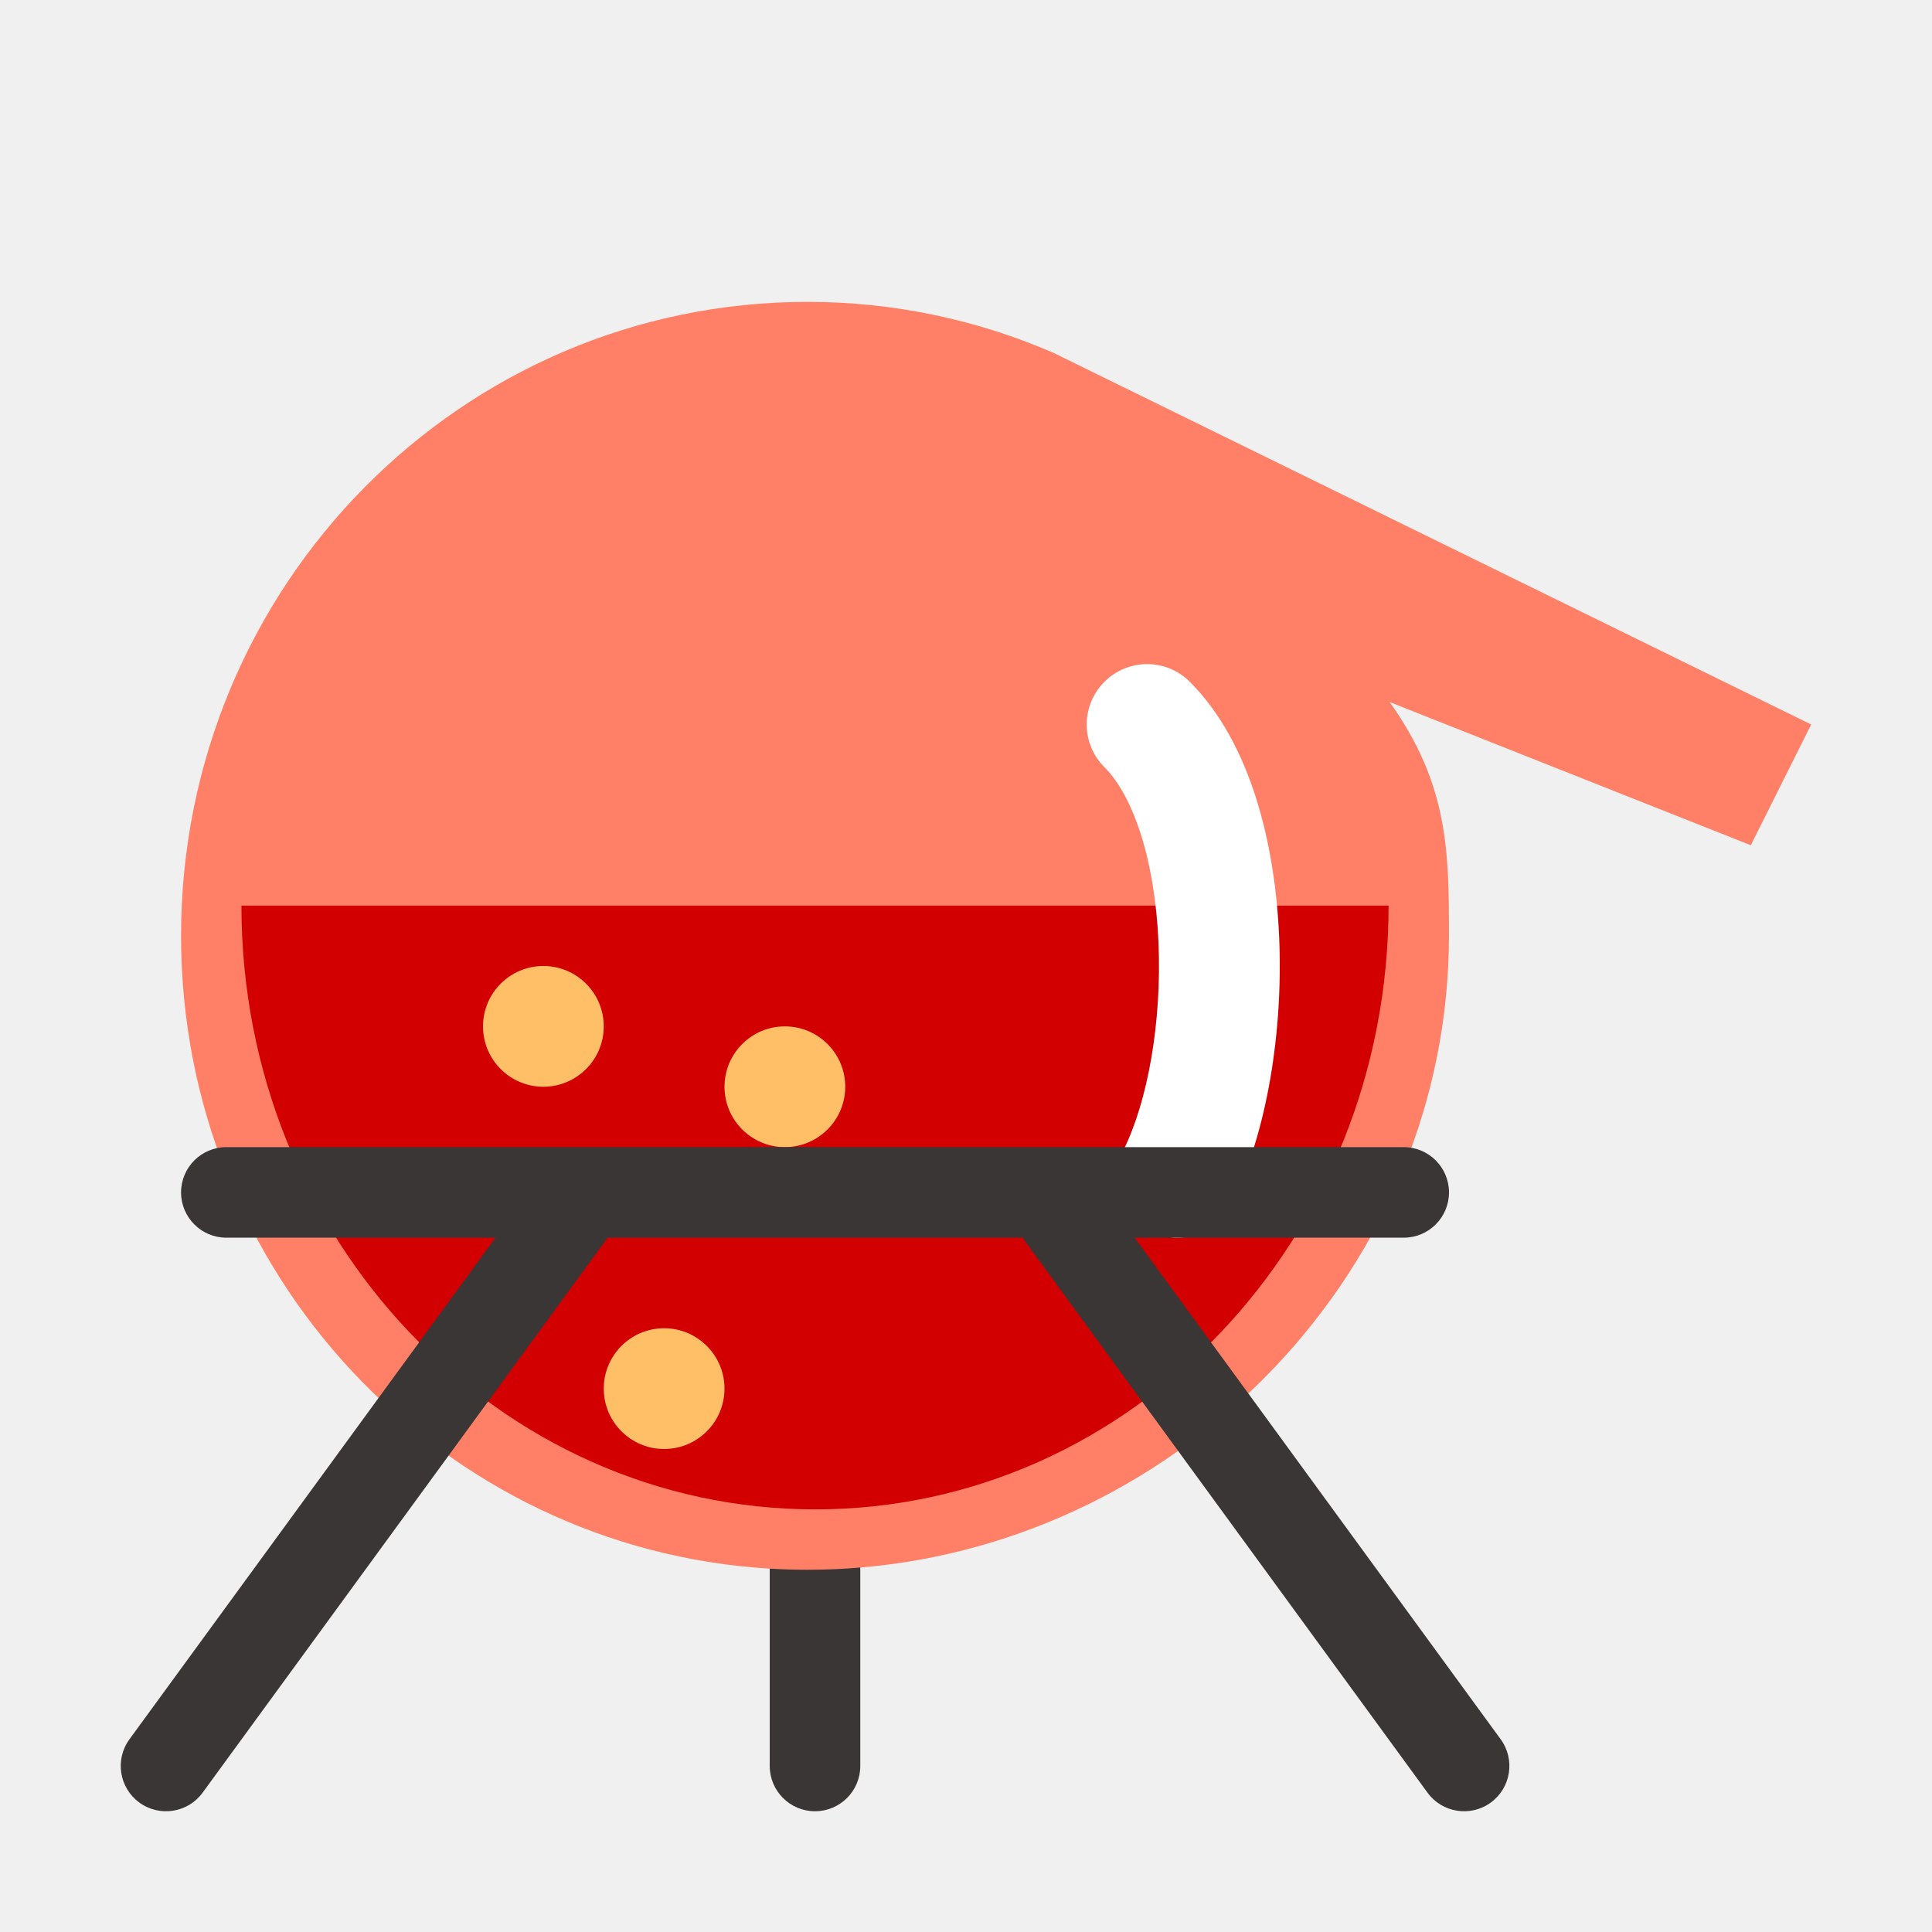
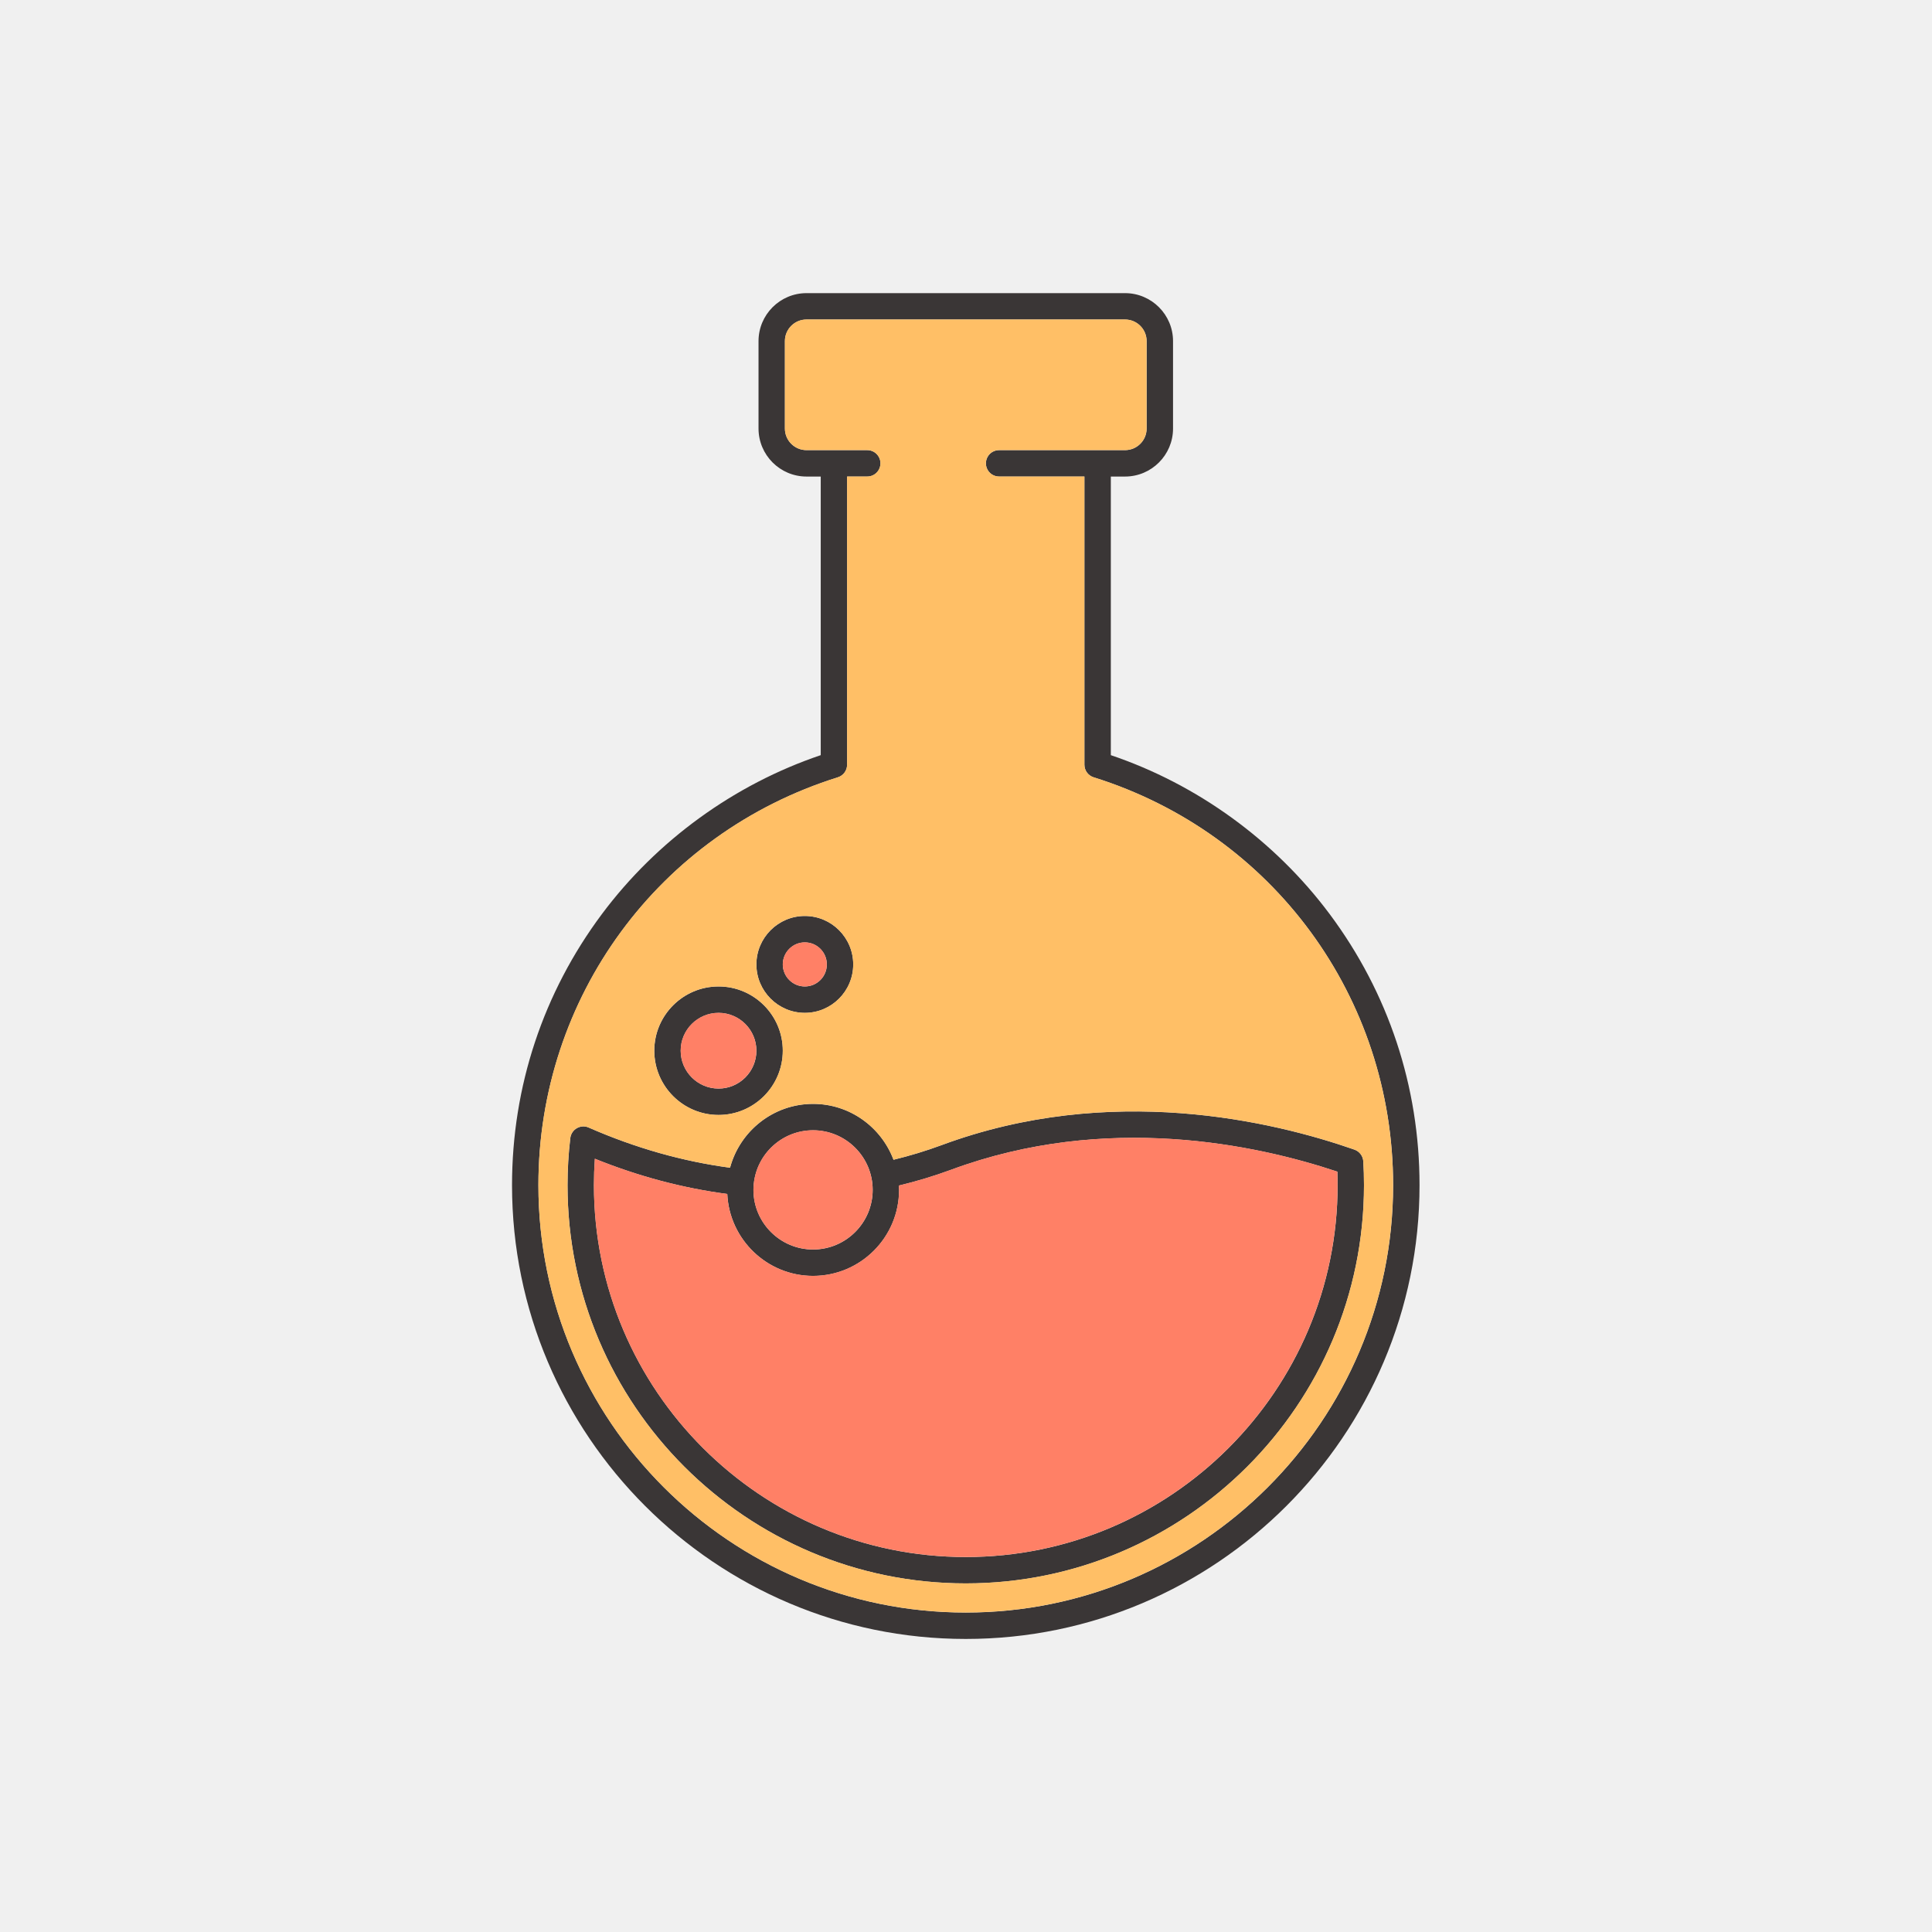
- <svg xmlns="http://www.w3.org/2000/svg" fill="none" viewBox="0 0 32 32" id="Alembic">
-   <path fill="#ff8066" d="M17.451 5.845L29.999 12L28.999 14L23.017 11.628C23.999 13 23.999 14.132 23.999 15.5C23.999 21.005 19.599 25.515 14.251 25.963L13.555 26.707L12.754 25.982C7.309 25.657 2.999 21.092 2.999 15.5C2.999 9.697 7.641 5 13.376 5C14.817 5 16.198 5.302 17.451 5.845Z" class="coloraeddff svgShape" />
-   <path fill="#d20000" d="M13.504 25C18.752 25 22.999 20.517 22.999 15H3.999C3.999 20.517 8.256 25 13.504 25Z" class="color00d26a svgShape" />
-   <path fill="#ffbf66" d="M9 18C9.552 18 10 17.552 10 17 10 16.448 9.552 16 9 16 8.448 16 8 16.448 8 17 8 17.552 8.448 18 9 18ZM13 19C13.552 19 14 18.552 14 18 14 17.448 13.552 17 13 17 12.448 17 12 17.448 12 18 12 18.552 12.448 19 13 19ZM12 23C12 23.552 11.552 24 11 24 10.448 24 10 23.552 10 23 10 22.448 10.448 22 11 22 11.552 22 12 22.448 12 23Z" class="colord3f093 svgShape" />
-   <path fill="#ffffff" d="M18.293 11.293C18.683 10.902 19.317 10.902 19.707 11.293C20.728 12.314 21.121 14.007 21.187 15.519C21.254 17.068 20.993 18.75 20.394 19.947C20.147 20.441 19.547 20.641 19.053 20.394C18.559 20.147 18.359 19.547 18.606 19.053C19.007 18.25 19.246 16.932 19.188 15.606C19.129 14.243 18.772 13.186 18.293 12.707C17.902 12.317 17.902 11.683 18.293 11.293Z" class="colorffffff svgShape" />
-   <path fill="#3a3636" d="M2.999 19.75C2.999 19.336 3.335 19 3.749 19H23.25C23.664 19 24 19.336 24 19.75C24 20.164 23.664 20.5 23.25 20.5H18.793L24.856 28.808C25.1 29.142 25.027 29.612 24.692 29.856C24.358 30.1 23.888 30.027 23.644 29.692L16.936 20.5H10.064L3.356 29.692C3.112 30.027 2.642 30.1 2.308 29.856C1.973 29.612 1.9 29.142 2.144 28.808L8.207 20.5H3.749C3.335 20.5 2.999 20.164 2.999 19.75Z" class="color635994 svgShape" />
-   <path fill="#3a3636" d="M12.749 29.25V25.981C12.957 25.994 13.165 26 13.375 26C13.669 26 13.961 25.988 14.249 25.963V29.25C14.249 29.664 13.914 30 13.499 30C13.085 30 12.749 29.664 12.749 29.25Z" class="color635994 svgShape" />
+ <svg xmlns="http://www.w3.org/2000/svg" enable-background="new 0 0 2000 2000" viewBox="0 0 2000 2000" id="ChemistryFlask">
+   <path fill="#3a3636" d="M1411.293,1202.139c-0.365-5.465-3.963-10.201-9.154-12.023   c-84.527-29.557-252.441-69.452-427.232-4.736   c-16.35,6.057-33.109,11.112-49.914,15.211   c-12.706-33.747-45.178-57.838-83.297-57.838c-41.125,0-75.736,28.099-85.939,66.082   c-49.049-6.558-98.188-20.448-146.327-41.58   c-3.963-1.776-8.517-1.503-12.251,0.637c-3.78,2.141-6.284,5.966-6.787,10.247   c-1.912,16.168-2.869,32.563-2.869,48.776c0,227.347,184.947,412.248,412.248,412.248   c227.346,0,412.248-184.901,412.248-412.248   C1412.021,1218.352,1411.793,1210.018,1411.293,1202.139z M780.305,1225.639   c0-0.045,0.046-0.091,0.046-0.182v-0.136   c3.233-31.014,29.511-55.243,61.345-55.243c34.02,0,61.71,27.689,61.71,61.71   c0,34.02-27.69,61.71-61.71,61.71s-61.71-27.69-61.71-61.71   C779.986,1229.738,780.123,1227.643,780.305,1225.639z M999.773,1611.837   c-212.272,0-384.923-172.651-384.923-384.923c0-9.063,0.319-18.217,0.956-27.371   c45.133,18.262,91.13,30.422,137.083,36.479   c2.232,47.136,41.17,84.8,88.807,84.8c49.095,0,89.035-39.941,89.035-89.035   c0-1.503-0.137-2.96-0.228-4.463c18.171-4.372,36.251-9.792,53.921-16.304   c160.992-59.66,316.518-25.959,400.043,1.913   c0.182,4.554,0.228,9.245,0.228,13.981   C1384.696,1439.186,1212.045,1611.837,999.773,1611.837z" class="color464b4f svgShape" />
+   <path fill="#3a3636" d="M1376.452,946.237c-56.837-76.146-136.991-134.258-226.527-164.498   V493.32h14.71c27.417,0,49.687-22.315,49.687-49.686v-90.492   c0-27.416-22.271-49.687-49.687-49.687H834.91c-27.417,0-49.686,22.27-49.686,49.687   v90.492c0,27.371,22.27,49.686,49.686,49.686h14.71v288.419   c-89.536,30.24-169.69,88.352-226.527,164.498   c-60.844,81.566-93.044,178.617-93.044,280.677c0,258.999,210.724,469.722,469.723,469.722   s469.723-210.724,469.723-469.722C1469.496,1124.854,1437.297,1027.803,1376.452,946.237z    M999.773,1669.311c-243.924,0-442.398-198.473-442.398-442.397   c0-194.465,124.604-364.156,310.007-422.222c5.693-1.776,9.563-7.059,9.563-13.025   V493.32h20.859c7.56,0,13.663-6.102,13.663-13.663   c0-7.56-6.103-13.663-13.663-13.663h-62.894c-12.342,0-22.361-10.019-22.361-22.361   v-90.492c0-12.342,10.019-22.361,22.361-22.361h329.725   c12.343,0,22.362,10.019,22.362,22.361v90.492c0,12.342-10.019,22.361-22.362,22.361   h-130.341c-7.561,0-13.663,6.103-13.663,13.663c0,7.56,6.102,13.663,13.663,13.663   h88.306v298.347c0,5.966,3.871,11.249,9.564,13.025   c185.448,58.066,310.006,227.757,310.006,422.222   C1442.17,1470.838,1243.697,1669.311,999.773,1669.311z" class="color464b4f svgShape" />
+   <path fill="#3a3636" d="M743.871,1021.2c-36.707,0-66.538,29.83-66.538,66.492   c0,36.707,29.83,66.537,66.538,66.537c36.662,0,66.492-29.83,66.492-66.537   C810.363,1051.03,780.533,1021.2,743.871,1021.2z M743.871,1126.903   c-21.633,0-39.212-17.579-39.212-39.212c0-21.587,17.58-39.166,39.212-39.166   c21.587,0,39.167,17.579,39.167,39.166   C783.038,1109.324,765.458,1126.903,743.871,1126.903z" class="color464b4f svgShape" />
+   <path fill="#3a3636" d="M833.179,948.241c-27.643,0-50.141,22.498-50.141,50.142   c0,27.644,22.498,50.142,50.141,50.142c27.644,0,50.096-22.498,50.096-50.142   C883.275,970.739,860.823,948.241,833.179,948.241z M833.179,1021.2   c-12.569,0-22.816-10.247-22.816-22.817c0-12.57,10.247-22.817,22.816-22.817   c12.571,0,22.771,10.247,22.771,22.817   C855.95,1010.953,845.75,1021.2,833.179,1021.2z" class="color464b4f svgShape" />
+   <path fill="#ffbf66" d="M1132.11,804.632c-5.693-1.776-9.564-7.059-9.564-13.025V493.26   h-88.306c-7.561,0-13.663-6.102-13.663-13.663c0-7.56,6.102-13.663,13.663-13.663   h130.341c12.343,0,22.362-10.019,22.362-22.361v-90.492   c0-12.342-10.019-22.361-22.362-22.361H834.856c-12.342,0-22.361,10.019-22.361,22.361   v90.492c0,12.342,10.019,22.361,22.361,22.361h62.894   c7.56,0,13.663,6.103,13.663,13.663c0,7.56-6.103,13.663-13.663,13.663h-20.859   v298.347c0,5.966-3.87,11.249-9.563,13.025   c-185.403,58.066-310.007,227.757-310.007,422.222   c0,243.924,198.473,442.397,442.398,442.397s442.398-198.473,442.398-442.397   C1442.116,1032.389,1317.557,862.698,1132.11,804.632z M833.124,948.181   c27.644,0,50.096,22.498,50.096,50.142c0,27.644-22.452,50.142-50.096,50.142   c-27.643,0-50.141-22.498-50.141-50.142   C782.983,970.679,805.481,948.181,833.124,948.181z M743.817,1021.14   c36.662,0,66.492,29.83,66.492,66.491c0,36.707-29.83,66.537-66.492,66.537   c-36.707,0-66.538-29.83-66.538-66.537   C677.279,1050.97,707.109,1021.14,743.817,1021.14z M999.718,1639.102   c-227.301,0-412.248-184.901-412.248-412.248c0-16.213,0.956-32.608,2.869-48.776   c0.503-4.281,3.006-8.106,6.787-10.247c3.734-2.14,8.288-2.414,12.251-0.637   c48.138,21.131,97.278,35.022,146.327,41.58   c10.203-37.982,44.814-66.082,85.939-66.082c38.119,0,70.59,24.092,83.297,57.838   c16.805-4.099,33.564-9.154,49.914-15.211   c174.79-64.716,342.705-24.821,427.232,4.736   c5.191,1.822,8.789,6.558,9.154,12.023c0.5,7.879,0.728,16.213,0.728,24.775   C1411.966,1454.201,1227.064,1639.102,999.718,1639.102z" class="colorb4efed svgShape" />
+   <path fill="#ff8066" d="M903.351,1231.727c0,34.02-27.69,61.71-61.71,61.71   s-61.71-27.69-61.71-61.71c0-2.05,0.137-4.145,0.319-6.148   c0-0.045,0.046-0.091,0.046-0.182v-0.136   c3.233-31.014,29.511-55.243,61.345-55.243   C875.661,1170.017,903.351,1197.707,903.351,1231.727z" class="colorf77872 svgShape" />
+   <path fill="#ff8066" d="M1384.641 1226.854c0 212.272-172.65 384.923-384.923 384.923-212.272 0-384.923-172.651-384.923-384.923 0-9.063.319-18.217.956-27.371 45.133 18.262 91.13 30.422 137.083 36.479 2.232 47.136 41.17 84.8 88.807 84.8 49.095 0 89.035-39.941 89.035-89.035 0-1.503-.137-2.96-.228-4.463 18.171-4.372 36.251-9.792 53.921-16.304 160.992-59.66 316.518-25.959 400.043 1.913C1384.595 1217.427 1384.641 1222.118 1384.641 1226.854zM782.983 1087.631c0 21.633-17.58 39.212-39.167 39.212-21.633 0-39.212-17.579-39.212-39.212 0-21.587 17.58-39.166 39.212-39.166C765.404 1048.465 782.983 1066.044 782.983 1087.631zM855.895 998.323c0 12.57-10.2 22.817-22.771 22.817-12.569 0-22.816-10.247-22.816-22.817s10.247-22.817 22.816-22.817C845.695 975.506 855.895 985.753 855.895 998.323z" class="colorf77872 svgShape" />
</svg>
